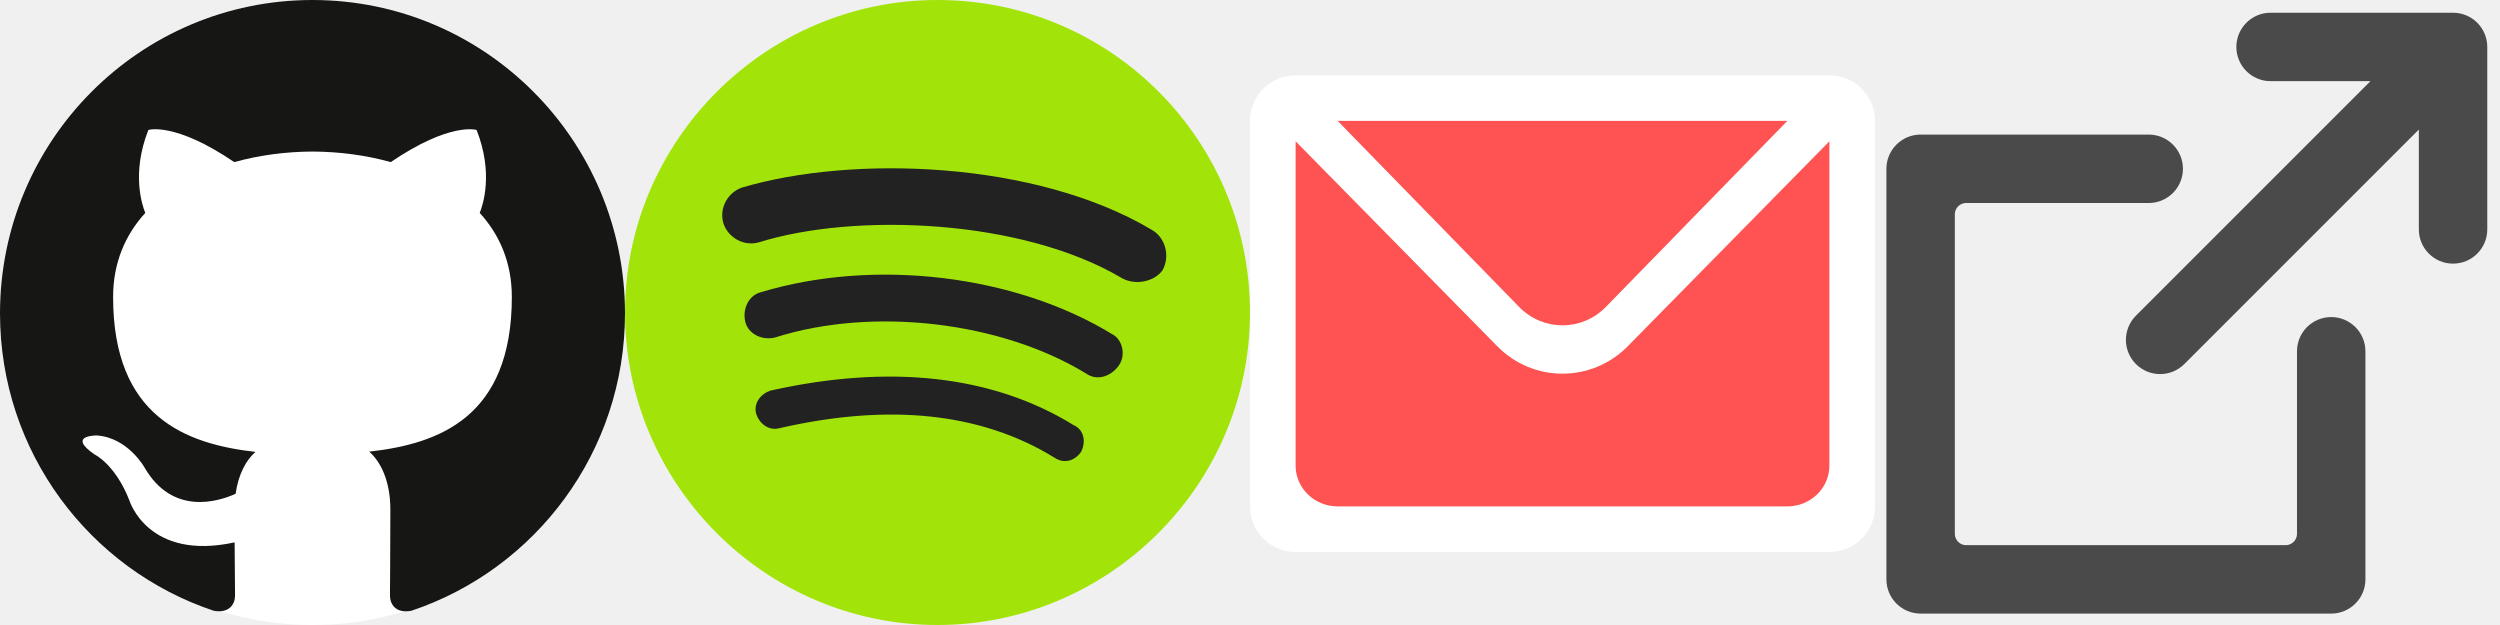
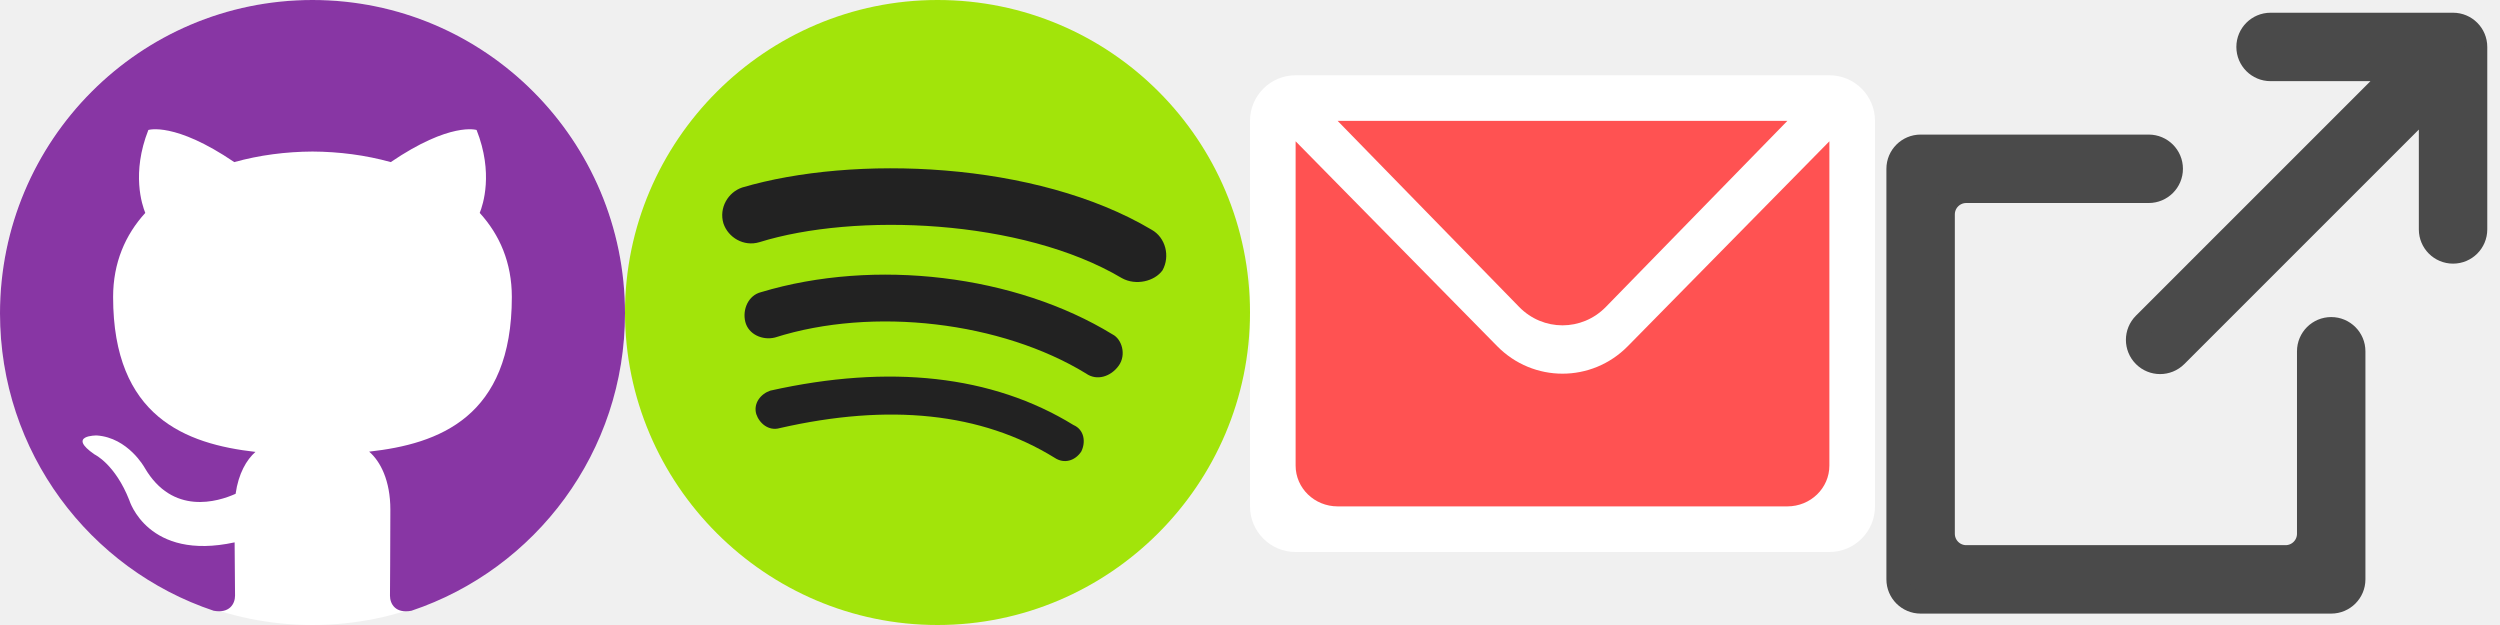
<svg xmlns="http://www.w3.org/2000/svg" width="1096px" height="274px" viewBox="0 0 1096 274" version="1.1">
  <defs />
  <g id="Page-1" stroke="none" stroke-width="1" fill="none" fill-rule="evenodd">
    <g id="iconSprite">
      <g id="Group">
        <g id="external-link-arrow" transform="translate(822, 0)" stroke="#4A4A4A" stroke-width="10" fill="#4A4A4A">
          <path d="M173.41,30.579 C167.892,30.579 163.42,26.102 163.42,20.579 C163.42,15.055 167.897,10.579 173.42,10.579 L253.42,10.579 C258.945,10.579 263.42,15.056 263.42,20.579 L263.42,100.579 C263.42,106.104 258.943,110.579 253.42,110.579 C247.896,110.579 243.42,106.106 243.42,100.589 L243.42,44.721 L132.072,156.069 C128.166,159.976 121.834,159.978 117.927,156.071 C114.022,152.166 114.025,145.832 117.93,141.927 L229.278,30.579 L173.41,30.579 Z" id="arrow" />
          <path d="M30,233.991 C30,239.519 34.467,244 40.009,244 L179.991,244 C185.519,244 190,239.525 190,234 L190,154 C190,148.477 194.476,144 200,144 L200,144 C205.523,144 210,148.485 210,153.999 L210,254.001 C210,259.523 205.519,264 199.996,264 L20.004,264 C14.479,264 10,259.519 10,253.996 L10,74.004 C10,68.479 14.485,64 19.999,64 L120.001,64 C125.523,64 130,68.476 130,74 L130,74 C130,79.523 125.525,84 120,84 L40,84 C34.477,84 30,88.467 30,94.009 L30,233.991 Z" id="document" />
        </g>
        <g id="email" transform="translate(548, 33)">
          <rect id="bg" fill="#FFFFFF" x="0" y="0" width="274" height="209" rx="20" />
          <path d="M20,28.942 L108.369,118.766 C124.182,134.839 149.814,134.843 165.631,118.766 L254,28.942 L254,171.125 C254,180.997 245.757,189 235.578,189 L38.422,189 C28.248,189 20,180.994 20,171.125 L20,28.942 L20,28.942 Z" id="Shape" fill="#FF5252" />
          <path d="M156.006,101.56 C145.51,112.32 128.488,112.317 117.994,101.56 L38.425,20 L235.575,20 L156.006,101.56 Z" id="Shape" fill="#FF5252" />
        </g>
        <g id="spotify" transform="translate(274, 0)">
          <path d="M0,137 C0,212.35 61.65,274 137,274 C212.35,274 274,212.35 274,137 C274,61.65 213.035,0 137,0 C61.65,0 0,61.65 0,137 L0,137 Z" id="Shape" fill="#A2E40A" />
          <path d="M200.02,197.965 C197.28,202.075 192.485,203.445 188.375,200.705 C156.18,180.84 115.765,176.73 67.815,187.69 C63.02,189.06 58.91,185.635 57.54,181.525 C56.17,176.73 59.595,172.62 63.705,171.25 C115.765,159.605 160.975,164.4 196.595,186.32 C201.39,188.375 202.075,193.855 200.02,197.965 L200.02,197.965 Z M216.46,160.29 C213.035,165.085 206.87,167.14 202.075,163.715 C165.085,141.11 108.915,134.26 65.76,147.96 C60.28,149.33 54.115,146.59 52.745,141.11 C51.375,135.63 54.115,129.465 59.595,128.095 C109.6,113.025 171.25,120.56 213.72,146.59 C217.83,148.645 219.885,155.495 216.46,160.29 L216.46,160.29 Z M217.83,121.93 C173.99,95.9 100.695,93.16 58.91,106.175 C52.06,108.23 45.21,104.12 43.155,97.955 C41.1,91.105 45.21,84.255 51.375,82.2 C100.01,67.815 180.155,70.555 230.845,100.695 C237.01,104.12 239.065,112.34 235.64,118.505 C232.215,123.3 223.995,125.355 217.83,121.93 L217.83,121.93 Z" id="Shape" fill="#222222" />
        </g>
        <g id="github">
          <circle id="bg" fill="#FFFFFF" cx="137" cy="137" r="137" />
-           <path d="M136.987,0 C61.345,0 0,61.512 0,137.395 C0,198.097 39.25,249.589 93.69,267.757 C100.545,269.022 103.043,264.779 103.043,261.137 C103.043,257.88 102.926,249.235 102.858,237.772 C64.751,246.072 56.711,219.352 56.711,219.352 C50.481,203.478 41.498,199.252 41.498,199.252 C29.058,190.734 42.44,190.902 42.44,190.902 C56.19,191.872 63.422,205.064 63.422,205.064 C75.642,226.057 95.492,219.994 103.296,216.476 C104.54,207.603 108.081,201.546 111.992,198.114 C81.572,194.648 49.587,182.856 49.587,130.209 C49.587,115.212 54.927,102.939 63.691,93.342 C62.279,89.867 57.578,75.892 65.038,56.982 C65.038,56.982 76.535,53.287 102.708,71.067 C113.633,68.014 125.358,66.495 137.005,66.437 C148.645,66.495 160.361,68.014 171.303,71.067 C197.459,53.287 208.939,56.981 208.939,56.981 C216.415,75.891 211.714,89.867 210.309,93.341 C219.089,102.941 224.389,115.211 224.389,130.208 C224.389,182.988 192.354,194.604 161.841,198.003 C166.753,202.245 171.134,210.629 171.134,223.449 C171.134,241.812 170.966,256.631 170.966,261.135 C170.966,264.812 173.439,269.088 180.386,267.747 C234.783,249.538 274,198.08 274,137.395 C274,61.512 212.655,0 136.987,0" fill="#161614" />
+           <path d="M136.987,0 C61.345,0 0,61.512 0,137.395 C0,198.097 39.25,249.589 93.69,267.757 C100.545,269.022 103.043,264.779 103.043,261.137 C103.043,257.88 102.926,249.235 102.858,237.772 C64.751,246.072 56.711,219.352 56.711,219.352 C50.481,203.478 41.498,199.252 41.498,199.252 C29.058,190.734 42.44,190.902 42.44,190.902 C56.19,191.872 63.422,205.064 63.422,205.064 C75.642,226.057 95.492,219.994 103.296,216.476 C104.54,207.603 108.081,201.546 111.992,198.114 C81.572,194.648 49.587,182.856 49.587,130.209 C49.587,115.212 54.927,102.939 63.691,93.342 C62.279,89.867 57.578,75.892 65.038,56.982 C65.038,56.982 76.535,53.287 102.708,71.067 C113.633,68.014 125.358,66.495 137.005,66.437 C148.645,66.495 160.361,68.014 171.303,71.067 C197.459,53.287 208.939,56.981 208.939,56.981 C216.415,75.891 211.714,89.867 210.309,93.341 C219.089,102.941 224.389,115.211 224.389,130.208 C224.389,182.988 192.354,194.604 161.841,198.003 C166.753,202.245 171.134,210.629 171.134,223.449 C171.134,241.812 170.966,256.631 170.966,261.135 C170.966,264.812 173.439,269.088 180.386,267.747 C234.783,249.538 274,198.08 274,137.395 C274,61.512 212.655,0 136.987,0" fill="#8836A4" />
        </g>
      </g>
    </g>
  </g>
</svg>
